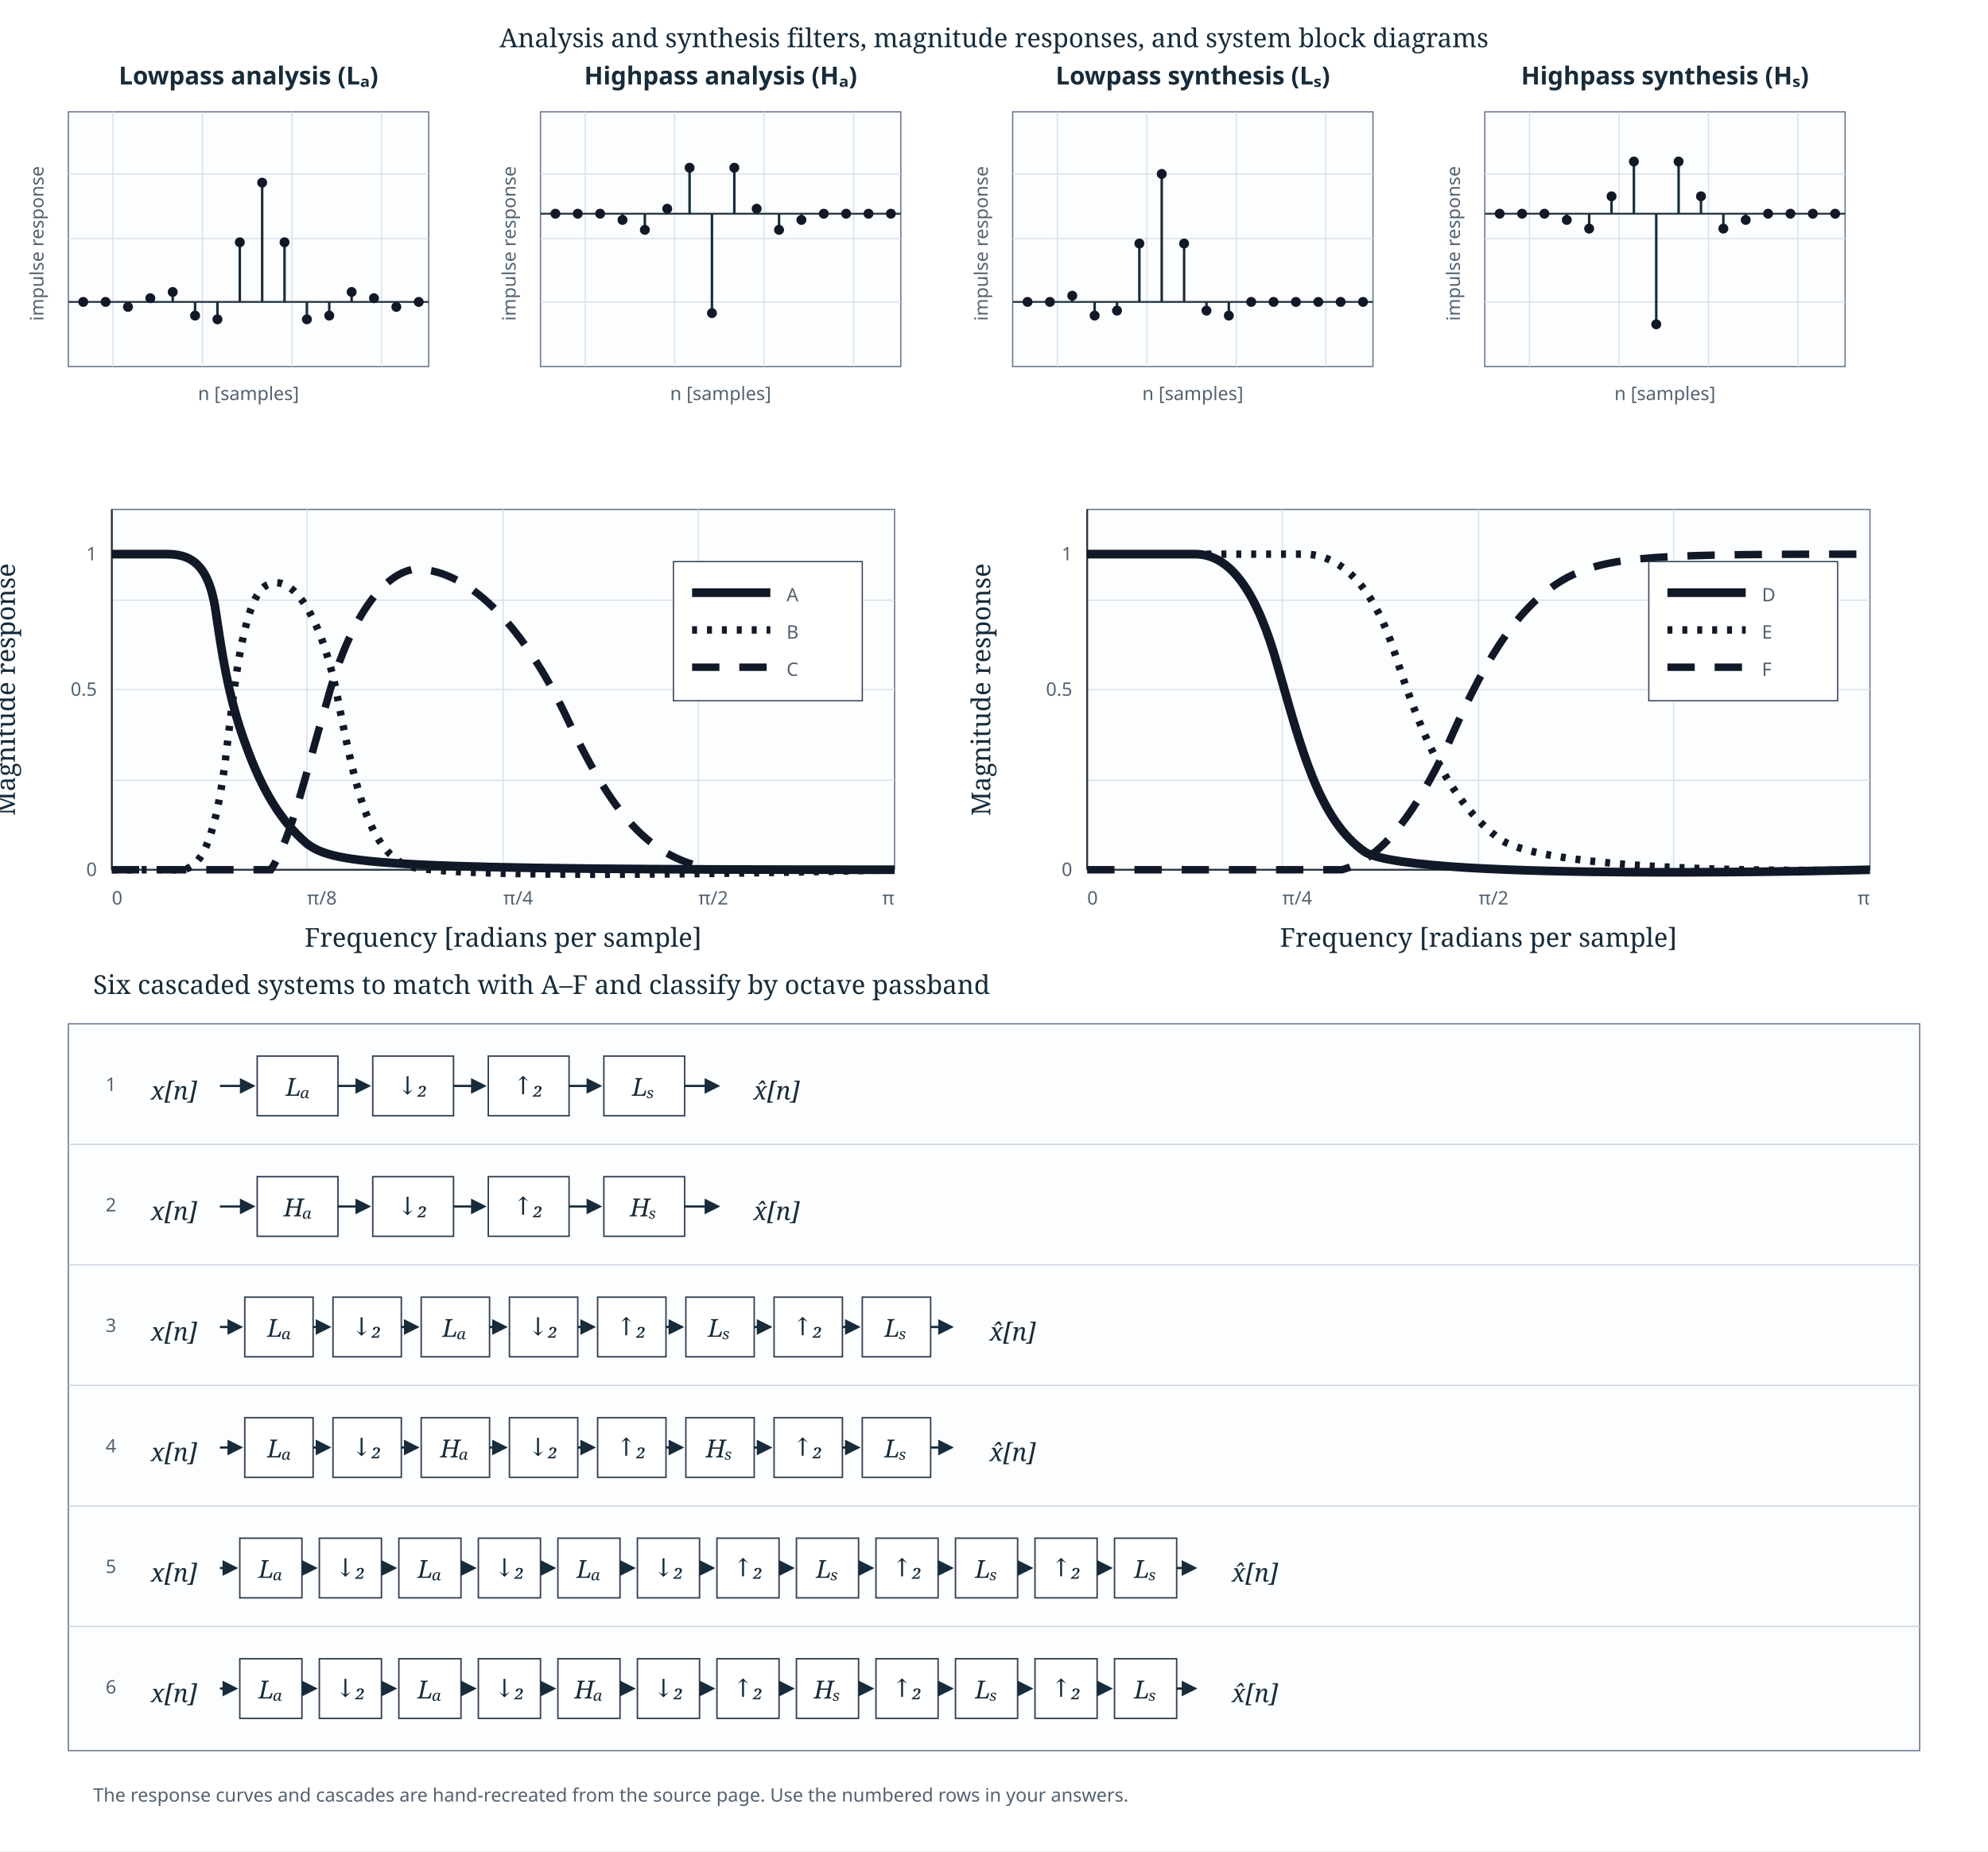
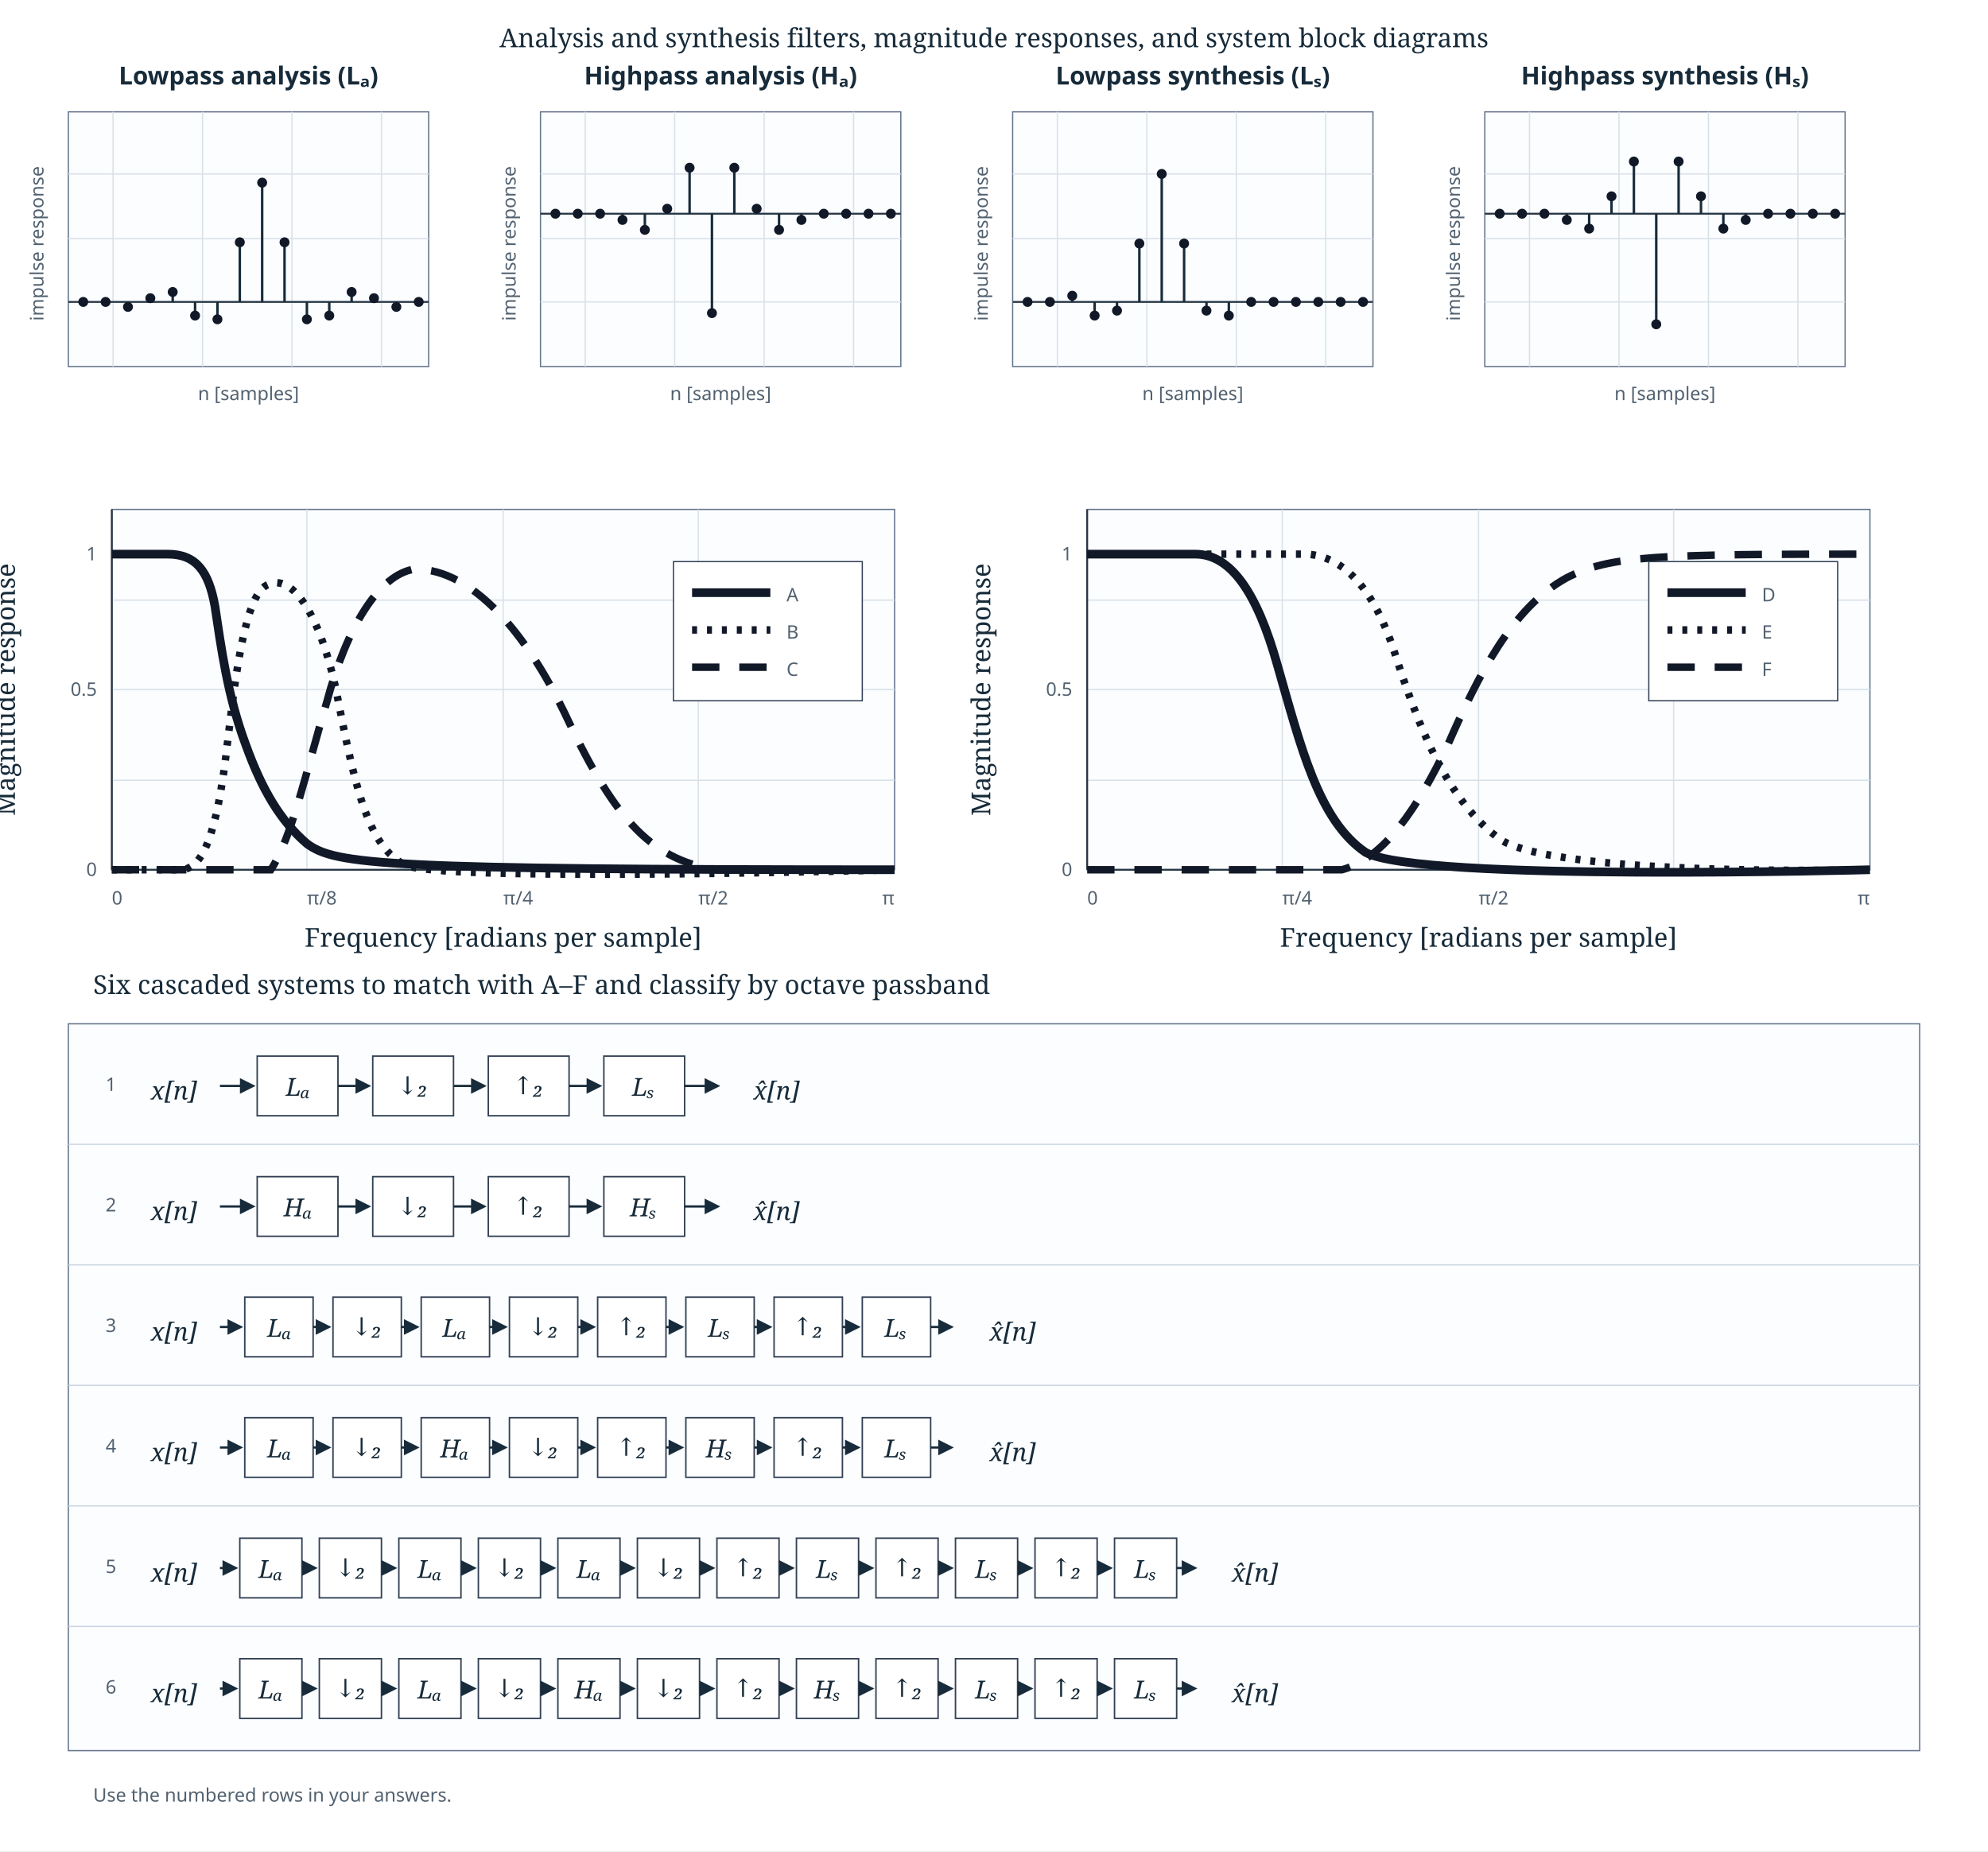
<svg xmlns="http://www.w3.org/2000/svg" viewBox="0 0 1600 1490" role="img" aria-labelledby="title description">
  <style>
    .axis { stroke: #263645; stroke-width: 1.5; }
    .grid { stroke: #d9e1e8; stroke-width: 1; }
    .stem { stroke: #172b3a; stroke-width: 2; }
    .dot { fill: #111827; }
    .title { fill: #172b3a; font: 700 20px ui-sans-serif, system-ui, sans-serif; }
    .label { fill: #172b3a; font: 21px Georgia, serif; }
    .tick { fill: #526170; font: 15px ui-sans-serif, system-ui, sans-serif; }
    .block { fill: #fff; stroke: #334155; stroke-width: 1.2; }
    .blocktext { fill: #172b3a; font: italic 20px Georgia, serif; text-anchor: middle; dominant-baseline: middle; }
    .rowline { stroke: #cbd5e1; stroke-width: 1; }
    .arrow { stroke: #172b3a; stroke-width: 1.8; fill: none; marker-end: url(#arrowhead); }
  </style>
  <defs>
    <marker id="arrowhead" markerWidth="7" markerHeight="7" refX="5.5" refY="3.5" orient="auto">
      <path d="M0 0L7 3.5L0 7Z" fill="#172b3a" />
    </marker>
  </defs>
  <rect width="1600" height="1490" fill="#fff" />
  <text x="800" y="38" text-anchor="middle" class="label">Analysis and synthesis filters, magnitude responses, and system block diagrams</text>
  <g transform="translate(55 90)">
    <text x="145" y="-22" text-anchor="middle" class="title">Lowpass analysis (Lₐ)</text>
    <rect x="0" y="0" width="290" height="205" fill="#fbfdff" stroke="#64748b" />
    <path class="grid" d="M0 50H290 M0 102H290 M0 153H290 M36 0V205 M108 0V205 M180 0V205 M252 0V205" />
    <path class="axis" d="M0 153H290" />
    <g class="stem">
      <path d="M12 153V153 M30 153V153 M48 153V157 M66 153V150 M84 153V145 M102 153V164 M120 153V167 M138 153V105 M156 153V57 M174 153V105 M192 153V167 M210 153V164 M228 153V145 M246 153V150 M264 153V157 M282 153V153" />
    </g>
    <g class="dot">
      <circle cx="12" cy="153" r="4" />
      <circle cx="30" cy="153" r="4" />
      <circle cx="48" cy="157" r="4" />
      <circle cx="66" cy="150" r="4" />
      <circle cx="84" cy="145" r="4" />
      <circle cx="102" cy="164" r="4" />
      <circle cx="120" cy="167" r="4" />
      <circle cx="138" cy="105" r="4" />
      <circle cx="156" cy="57" r="4" />
      <circle cx="174" cy="105" r="4" />
      <circle cx="192" cy="167" r="4" />
      <circle cx="210" cy="164" r="4" />
      <circle cx="228" cy="145" r="4" />
      <circle cx="246" cy="150" r="4" />
      <circle cx="264" cy="157" r="4" />
      <circle cx="282" cy="153" r="4" />
    </g>
    <text x="145" y="232" text-anchor="middle" class="tick">n [samples]</text>
    <text x="-20" y="106" text-anchor="middle" class="tick" transform="rotate(-90 -20 106)">impulse response</text>
  </g>
  <g transform="translate(435 90)">
    <text x="145" y="-22" text-anchor="middle" class="title">Highpass analysis (Hₐ)</text>
    <rect x="0" y="0" width="290" height="205" fill="#fbfdff" stroke="#64748b" />
    <path class="grid" d="M0 50H290 M0 102H290 M0 153H290 M36 0V205 M108 0V205 M180 0V205 M252 0V205" />
    <path class="axis" d="M0 82H290" />
    <g class="stem">
      <path d="M12 82V82 M30 82V82 M48 82V82 M66 82V87 M84 82V95 M102 82V78 M120 82V45 M138 82V162 M156 82V45 M174 82V78 M192 82V95 M210 82V87 M228 82V82 M246 82V82 M264 82V82 M282 82V82" />
    </g>
    <g class="dot">
      <circle cx="12" cy="82" r="4" />
      <circle cx="30" cy="82" r="4" />
      <circle cx="48" cy="82" r="4" />
      <circle cx="66" cy="87" r="4" />
      <circle cx="84" cy="95" r="4" />
      <circle cx="102" cy="78" r="4" />
      <circle cx="120" cy="45" r="4" />
      <circle cx="138" cy="162" r="4" />
      <circle cx="156" cy="45" r="4" />
      <circle cx="174" cy="78" r="4" />
      <circle cx="192" cy="95" r="4" />
      <circle cx="210" cy="87" r="4" />
      <circle cx="228" cy="82" r="4" />
      <circle cx="246" cy="82" r="4" />
      <circle cx="264" cy="82" r="4" />
      <circle cx="282" cy="82" r="4" />
    </g>
    <text x="145" y="232" text-anchor="middle" class="tick">n [samples]</text>
    <text x="-20" y="106" text-anchor="middle" class="tick" transform="rotate(-90 -20 106)">impulse response</text>
  </g>
  <g transform="translate(815 90)">
    <text x="145" y="-22" text-anchor="middle" class="title">Lowpass synthesis (Lₛ)</text>
    <rect x="0" y="0" width="290" height="205" fill="#fbfdff" stroke="#64748b" />
    <path class="grid" d="M0 50H290 M0 102H290 M0 153H290 M36 0V205 M108 0V205 M180 0V205 M252 0V205" />
    <path class="axis" d="M0 153H290" />
    <g class="stem">
      <path d="M12 153V153 M30 153V153 M48 153V148 M66 153V164 M84 153V160 M102 153V106 M120 153V50 M138 153V106 M156 153V160 M174 153V164 M192 153V153 M210 153V153 M228 153V153 M246 153V153 M264 153V153 M282 153V153" />
    </g>
    <g class="dot">
      <circle cx="12" cy="153" r="4" />
      <circle cx="30" cy="153" r="4" />
      <circle cx="48" cy="148" r="4" />
      <circle cx="66" cy="164" r="4" />
      <circle cx="84" cy="160" r="4" />
      <circle cx="102" cy="106" r="4" />
      <circle cx="120" cy="50" r="4" />
      <circle cx="138" cy="106" r="4" />
      <circle cx="156" cy="160" r="4" />
      <circle cx="174" cy="164" r="4" />
      <circle cx="192" cy="153" r="4" />
      <circle cx="210" cy="153" r="4" />
      <circle cx="228" cy="153" r="4" />
      <circle cx="246" cy="153" r="4" />
      <circle cx="264" cy="153" r="4" />
      <circle cx="282" cy="153" r="4" />
    </g>
    <text x="145" y="232" text-anchor="middle" class="tick">n [samples]</text>
    <text x="-20" y="106" text-anchor="middle" class="tick" transform="rotate(-90 -20 106)">impulse response</text>
  </g>
  <g transform="translate(1195 90)">
    <text x="145" y="-22" text-anchor="middle" class="title">Highpass synthesis (Hₛ)</text>
    <rect x="0" y="0" width="290" height="205" fill="#fbfdff" stroke="#64748b" />
    <path class="grid" d="M0 50H290 M0 102H290 M0 153H290 M36 0V205 M108 0V205 M180 0V205 M252 0V205" />
    <path class="axis" d="M0 82H290" />
    <g class="stem">
      <path d="M12 82V82 M30 82V82 M48 82V82 M66 82V87 M84 82V94 M102 82V68 M120 82V40 M138 82V171 M156 82V40 M174 82V68 M192 82V94 M210 82V87 M228 82V82 M246 82V82 M264 82V82 M282 82V82" />
    </g>
    <g class="dot">
      <circle cx="12" cy="82" r="4" />
      <circle cx="30" cy="82" r="4" />
      <circle cx="48" cy="82" r="4" />
      <circle cx="66" cy="87" r="4" />
      <circle cx="84" cy="94" r="4" />
      <circle cx="102" cy="68" r="4" />
      <circle cx="120" cy="40" r="4" />
      <circle cx="138" cy="171" r="4" />
      <circle cx="156" cy="40" r="4" />
      <circle cx="174" cy="68" r="4" />
      <circle cx="192" cy="94" r="4" />
      <circle cx="210" cy="87" r="4" />
      <circle cx="228" cy="82" r="4" />
      <circle cx="246" cy="82" r="4" />
      <circle cx="264" cy="82" r="4" />
      <circle cx="282" cy="82" r="4" />
    </g>
    <text x="145" y="232" text-anchor="middle" class="tick">n [samples]</text>
    <text x="-20" y="106" text-anchor="middle" class="tick" transform="rotate(-90 -20 106)">impulse response</text>
  </g>
  <g transform="translate(90 410)">
    <rect x="0" y="0" width="630" height="290" fill="#fbfdff" stroke="#64748b" />
    <path class="grid" d="M0 73H630 M0 145H630 M0 218H630 M157 0V290 M315 0V290 M472 0V290" />
    <path class="axis" d="M0 290H630 M0 0V290" />
    <path d="M0 36H45 C68 36 78 50 83 78 C88 111 93 150 108 190 C121 226 136 251 157 269 C180 286 218 290 630 290" fill="none" stroke="#111827" stroke-width="7" />
    <path d="M0 290H55 C70 290 82 272 91 205 C98 148 105 75 123 62 C144 48 167 84 180 143 C195 219 205 273 238 287 C282 300 630 290 630 290" fill="none" stroke="#111827" stroke-width="6" stroke-dasharray="4 8" />
    <path d="M0 290H128 C145 264 156 212 173 155 C189 95 215 52 244 48 C291 48 334 101 364 163 C402 244 431 282 487 290H630" fill="none" stroke="#111827" stroke-width="6" stroke-dasharray="22 16" />
    <g class="tick">
      <text x="-12" y="295" text-anchor="end">0</text>
      <text x="-12" y="150" text-anchor="end">0.5</text>
      <text x="-12" y="41" text-anchor="end">1</text>
      <text x="0" y="318">0</text>
      <text x="157" y="318">π/8</text>
      <text x="315" y="318">π/4</text>
      <text x="472" y="318">π/2</text>
      <text x="620" y="318">π</text>
    </g>
    <text x="315" y="352" text-anchor="middle" class="label">Frequency [radians per sample]</text>
    <text x="-78" y="145" text-anchor="middle" class="label" transform="rotate(-90 -78 145)">Magnitude response</text>
    <g transform="translate(452 42)">
      <rect width="152" height="112" fill="#fff" stroke="#334155" />
      <path d="M15 25H78" stroke="#111827" stroke-width="7" />
      <text x="91" y="32" class="tick">A</text>
      <path d="M15 55H78" stroke="#111827" stroke-width="6" stroke-dasharray="4 8" />
      <text x="91" y="62" class="tick">B</text>
      <path d="M15 85H78" stroke="#111827" stroke-width="6" stroke-dasharray="22 16" />
      <text x="91" y="92" class="tick">C</text>
    </g>
  </g>
  <g transform="translate(875 410)">
    <rect x="0" y="0" width="630" height="290" fill="#fbfdff" stroke="#64748b" />
    <path class="grid" d="M0 73H630 M0 145H630 M0 218H630 M157 0V290 M315 0V290 M472 0V290" />
    <path class="axis" d="M0 290H630 M0 0V290" />
    <path d="M0 36H87 C116 36 137 68 153 125 C172 191 186 250 224 276 C267 300 630 290 630 290" fill="none" stroke="#111827" stroke-width="7" />
    <path d="M0 36H177 C207 38 231 65 247 114 C267 176 290 235 333 266 C382 296 630 290 630 290" fill="none" stroke="#111827" stroke-width="6" stroke-dasharray="4 8" />
    <path d="M0 290H205 C239 281 266 240 290 190 C315 133 342 79 386 55 C421 37 459 36 630 36" fill="none" stroke="#111827" stroke-width="6" stroke-dasharray="22 16" />
    <g class="tick">
      <text x="-12" y="295" text-anchor="end">0</text>
      <text x="-12" y="150" text-anchor="end">0.5</text>
      <text x="-12" y="41" text-anchor="end">1</text>
      <text x="0" y="318">0</text>
      <text x="157" y="318">π/4</text>
      <text x="315" y="318">π/2</text>
      <text x="620" y="318">π</text>
    </g>
    <text x="315" y="352" text-anchor="middle" class="label">Frequency [radians per sample]</text>
    <text x="-78" y="145" text-anchor="middle" class="label" transform="rotate(-90 -78 145)">Magnitude response</text>
    <g transform="translate(452 42)">
      <rect width="152" height="112" fill="#fff" stroke="#334155" />
      <path d="M15 25H78" stroke="#111827" stroke-width="7" />
      <text x="91" y="32" class="tick">D</text>
      <path d="M15 55H78" stroke="#111827" stroke-width="6" stroke-dasharray="4 8" />
      <text x="91" y="62" class="tick">E</text>
      <path d="M15 85H78" stroke="#111827" stroke-width="6" stroke-dasharray="22 16" />
      <text x="91" y="92" class="tick">F</text>
    </g>
  </g>
  <text x="75" y="800" class="label">Six cascaded systems to match with A–F and classify by octave passband</text>
  <rect x="55" y="824" width="1490" height="585" fill="#fbfdff" stroke="#64748b" />
  <g class="rowline">
    <path d="M55 921H1545 M55 1018H1545 M55 1115H1545 M55 1212H1545 M55 1309H1545" />
  </g>
  <g transform="translate(85 850)">
    <text x="0" y="28" class="tick">1</text>
    <text x="55" y="28" class="blocktext">x[n]</text>
    <path class="arrow" d="M92 24H118" />
    <rect class="block" x="122" y="0" width="65" height="48" />
    <text x="155" y="25" class="blocktext">Lₐ</text>
    <path class="arrow" d="M187 24H211" />
    <rect class="block" x="215" y="0" width="65" height="48" />
    <text x="247" y="25" class="blocktext">↓₂</text>
    <path class="arrow" d="M280 24H304" />
    <rect class="block" x="308" y="0" width="65" height="48" />
    <text x="340" y="25" class="blocktext">↑₂</text>
    <path class="arrow" d="M373 24H397" />
    <rect class="block" x="401" y="0" width="65" height="48" />
    <text x="433" y="25" class="blocktext">Lₛ</text>
    <path class="arrow" d="M466 24H492" />
    <text x="540" y="28" class="blocktext">x̂[n]</text>
  </g>
  <g transform="translate(85 947)">
    <text x="0" y="28" class="tick">2</text>
    <text x="55" y="28" class="blocktext">x[n]</text>
    <path class="arrow" d="M92 24H118" />
    <rect class="block" x="122" y="0" width="65" height="48" />
    <text x="155" y="25" class="blocktext">Hₐ</text>
    <path class="arrow" d="M187 24H211" />
    <rect class="block" x="215" y="0" width="65" height="48" />
    <text x="247" y="25" class="blocktext">↓₂</text>
    <path class="arrow" d="M280 24H304" />
    <rect class="block" x="308" y="0" width="65" height="48" />
    <text x="340" y="25" class="blocktext">↑₂</text>
    <path class="arrow" d="M373 24H397" />
    <rect class="block" x="401" y="0" width="65" height="48" />
    <text x="433" y="25" class="blocktext">Hₛ</text>
    <path class="arrow" d="M466 24H492" />
    <text x="540" y="28" class="blocktext">x̂[n]</text>
  </g>
  <g transform="translate(85 1044)">
    <text x="0" y="28" class="tick">3</text>
    <text x="55" y="28" class="blocktext">x[n]</text>
    <path class="arrow" d="M92 24H108" />
    <rect class="block" x="112" y="0" width="55" height="48" />
    <text x="140" y="25" class="blocktext">Lₐ</text>
    <path class="arrow" d="M167 24H179" />
    <rect class="block" x="183" y="0" width="55" height="48" />
    <text x="210" y="25" class="blocktext">↓₂</text>
    <path class="arrow" d="M238 24H250" />
    <rect class="block" x="254" y="0" width="55" height="48" />
    <text x="281" y="25" class="blocktext">Lₐ</text>
    <path class="arrow" d="M309 24H321" />
    <rect class="block" x="325" y="0" width="55" height="48" />
    <text x="352" y="25" class="blocktext">↓₂</text>
    <path class="arrow" d="M380 24H392" />
    <rect class="block" x="396" y="0" width="55" height="48" />
    <text x="423" y="25" class="blocktext">↑₂</text>
    <path class="arrow" d="M451 24H463" />
    <rect class="block" x="467" y="0" width="55" height="48" />
    <text x="494" y="25" class="blocktext">Lₛ</text>
    <path class="arrow" d="M522 24H534" />
    <rect class="block" x="538" y="0" width="55" height="48" />
    <text x="565" y="25" class="blocktext">↑₂</text>
    <path class="arrow" d="M593 24H605" />
    <rect class="block" x="609" y="0" width="55" height="48" />
    <text x="636" y="25" class="blocktext">Lₛ</text>
    <path class="arrow" d="M664 24H680" />
    <text x="730" y="28" class="blocktext">x̂[n]</text>
  </g>
  <g transform="translate(85 1141)">
    <text x="0" y="28" class="tick">4</text>
    <text x="55" y="28" class="blocktext">x[n]</text>
    <path class="arrow" d="M92 24H108" />
    <rect class="block" x="112" y="0" width="55" height="48" />
    <text x="140" y="25" class="blocktext">Lₐ</text>
    <path class="arrow" d="M167 24H179" />
    <rect class="block" x="183" y="0" width="55" height="48" />
    <text x="210" y="25" class="blocktext">↓₂</text>
    <path class="arrow" d="M238 24H250" />
    <rect class="block" x="254" y="0" width="55" height="48" />
    <text x="281" y="25" class="blocktext">Hₐ</text>
    <path class="arrow" d="M309 24H321" />
    <rect class="block" x="325" y="0" width="55" height="48" />
    <text x="352" y="25" class="blocktext">↓₂</text>
    <path class="arrow" d="M380 24H392" />
    <rect class="block" x="396" y="0" width="55" height="48" />
    <text x="423" y="25" class="blocktext">↑₂</text>
    <path class="arrow" d="M451 24H463" />
    <rect class="block" x="467" y="0" width="55" height="48" />
    <text x="494" y="25" class="blocktext">Hₛ</text>
    <path class="arrow" d="M522 24H534" />
    <rect class="block" x="538" y="0" width="55" height="48" />
    <text x="565" y="25" class="blocktext">↑₂</text>
    <path class="arrow" d="M593 24H605" />
    <rect class="block" x="609" y="0" width="55" height="48" />
    <text x="636" y="25" class="blocktext">Lₛ</text>
    <path class="arrow" d="M664 24H680" />
    <text x="730" y="28" class="blocktext">x̂[n]</text>
  </g>
  <g transform="translate(85 1238)">
    <text x="0" y="28" class="tick">5</text>
    <text x="55" y="28" class="blocktext">x[n]</text>
    <path class="arrow" d="M92 24H104" />
    <rect class="block" x="108" y="0" width="50" height="48" />
    <text x="133" y="25" class="blocktext">Lₐ</text>
    <path class="arrow" d="M158 24H168" />
    <rect class="block" x="172" y="0" width="50" height="48" />
    <text x="197" y="25" class="blocktext">↓₂</text>
    <path class="arrow" d="M222 24H232" />
    <rect class="block" x="236" y="0" width="50" height="48" />
    <text x="261" y="25" class="blocktext">Lₐ</text>
    <path class="arrow" d="M286 24H296" />
    <rect class="block" x="300" y="0" width="50" height="48" />
    <text x="325" y="25" class="blocktext">↓₂</text>
    <path class="arrow" d="M350 24H360" />
    <rect class="block" x="364" y="0" width="50" height="48" />
    <text x="389" y="25" class="blocktext">Lₐ</text>
    <path class="arrow" d="M414 24H424" />
    <rect class="block" x="428" y="0" width="50" height="48" />
    <text x="453" y="25" class="blocktext">↓₂</text>
    <path class="arrow" d="M478 24H488" />
    <rect class="block" x="492" y="0" width="50" height="48" />
    <text x="517" y="25" class="blocktext">↑₂</text>
    <path class="arrow" d="M542 24H552" />
    <rect class="block" x="556" y="0" width="50" height="48" />
    <text x="581" y="25" class="blocktext">Lₛ</text>
    <path class="arrow" d="M606 24H616" />
    <rect class="block" x="620" y="0" width="50" height="48" />
    <text x="645" y="25" class="blocktext">↑₂</text>
    <path class="arrow" d="M670 24H680" />
    <rect class="block" x="684" y="0" width="50" height="48" />
    <text x="709" y="25" class="blocktext">Lₛ</text>
    <path class="arrow" d="M734 24H744" />
    <rect class="block" x="748" y="0" width="50" height="48" />
    <text x="773" y="25" class="blocktext">↑₂</text>
    <path class="arrow" d="M798 24H808" />
    <rect class="block" x="812" y="0" width="50" height="48" />
    <text x="837" y="25" class="blocktext">Lₛ</text>
    <path class="arrow" d="M862 24H876" />
    <text x="925" y="28" class="blocktext">x̂[n]</text>
  </g>
  <g transform="translate(85 1335)">
    <text x="0" y="28" class="tick">6</text>
    <text x="55" y="28" class="blocktext">x[n]</text>
    <path class="arrow" d="M92 24H104" />
    <rect class="block" x="108" y="0" width="50" height="48" />
    <text x="133" y="25" class="blocktext">Lₐ</text>
    <path class="arrow" d="M158 24H168" />
    <rect class="block" x="172" y="0" width="50" height="48" />
    <text x="197" y="25" class="blocktext">↓₂</text>
    <path class="arrow" d="M222 24H232" />
    <rect class="block" x="236" y="0" width="50" height="48" />
    <text x="261" y="25" class="blocktext">Lₐ</text>
    <path class="arrow" d="M286 24H296" />
    <rect class="block" x="300" y="0" width="50" height="48" />
    <text x="325" y="25" class="blocktext">↓₂</text>
    <path class="arrow" d="M350 24H360" />
    <rect class="block" x="364" y="0" width="50" height="48" />
    <text x="389" y="25" class="blocktext">Hₐ</text>
    <path class="arrow" d="M414 24H424" />
    <rect class="block" x="428" y="0" width="50" height="48" />
    <text x="453" y="25" class="blocktext">↓₂</text>
    <path class="arrow" d="M478 24H488" />
    <rect class="block" x="492" y="0" width="50" height="48" />
    <text x="517" y="25" class="blocktext">↑₂</text>
    <path class="arrow" d="M542 24H552" />
    <rect class="block" x="556" y="0" width="50" height="48" />
    <text x="581" y="25" class="blocktext">Hₛ</text>
    <path class="arrow" d="M606 24H616" />
    <rect class="block" x="620" y="0" width="50" height="48" />
    <text x="645" y="25" class="blocktext">↑₂</text>
    <path class="arrow" d="M670 24H680" />
    <rect class="block" x="684" y="0" width="50" height="48" />
    <text x="709" y="25" class="blocktext">Lₛ</text>
    <path class="arrow" d="M734 24H744" />
    <rect class="block" x="748" y="0" width="50" height="48" />
    <text x="773" y="25" class="blocktext">↑₂</text>
    <path class="arrow" d="M798 24H808" />
    <rect class="block" x="812" y="0" width="50" height="48" />
    <text x="837" y="25" class="blocktext">Lₛ</text>
    <path class="arrow" d="M862 24H876" />
    <text x="925" y="28" class="blocktext">x̂[n]</text>
  </g>
-   <text x="75" y="1450" class="tick">The response curves and cascades are hand-recreated from the source page. Use the numbered rows in your answers.</text>
+   <text x="75" y="1450" class="tick">Use the numbered rows in your answers.</text>
</svg>
